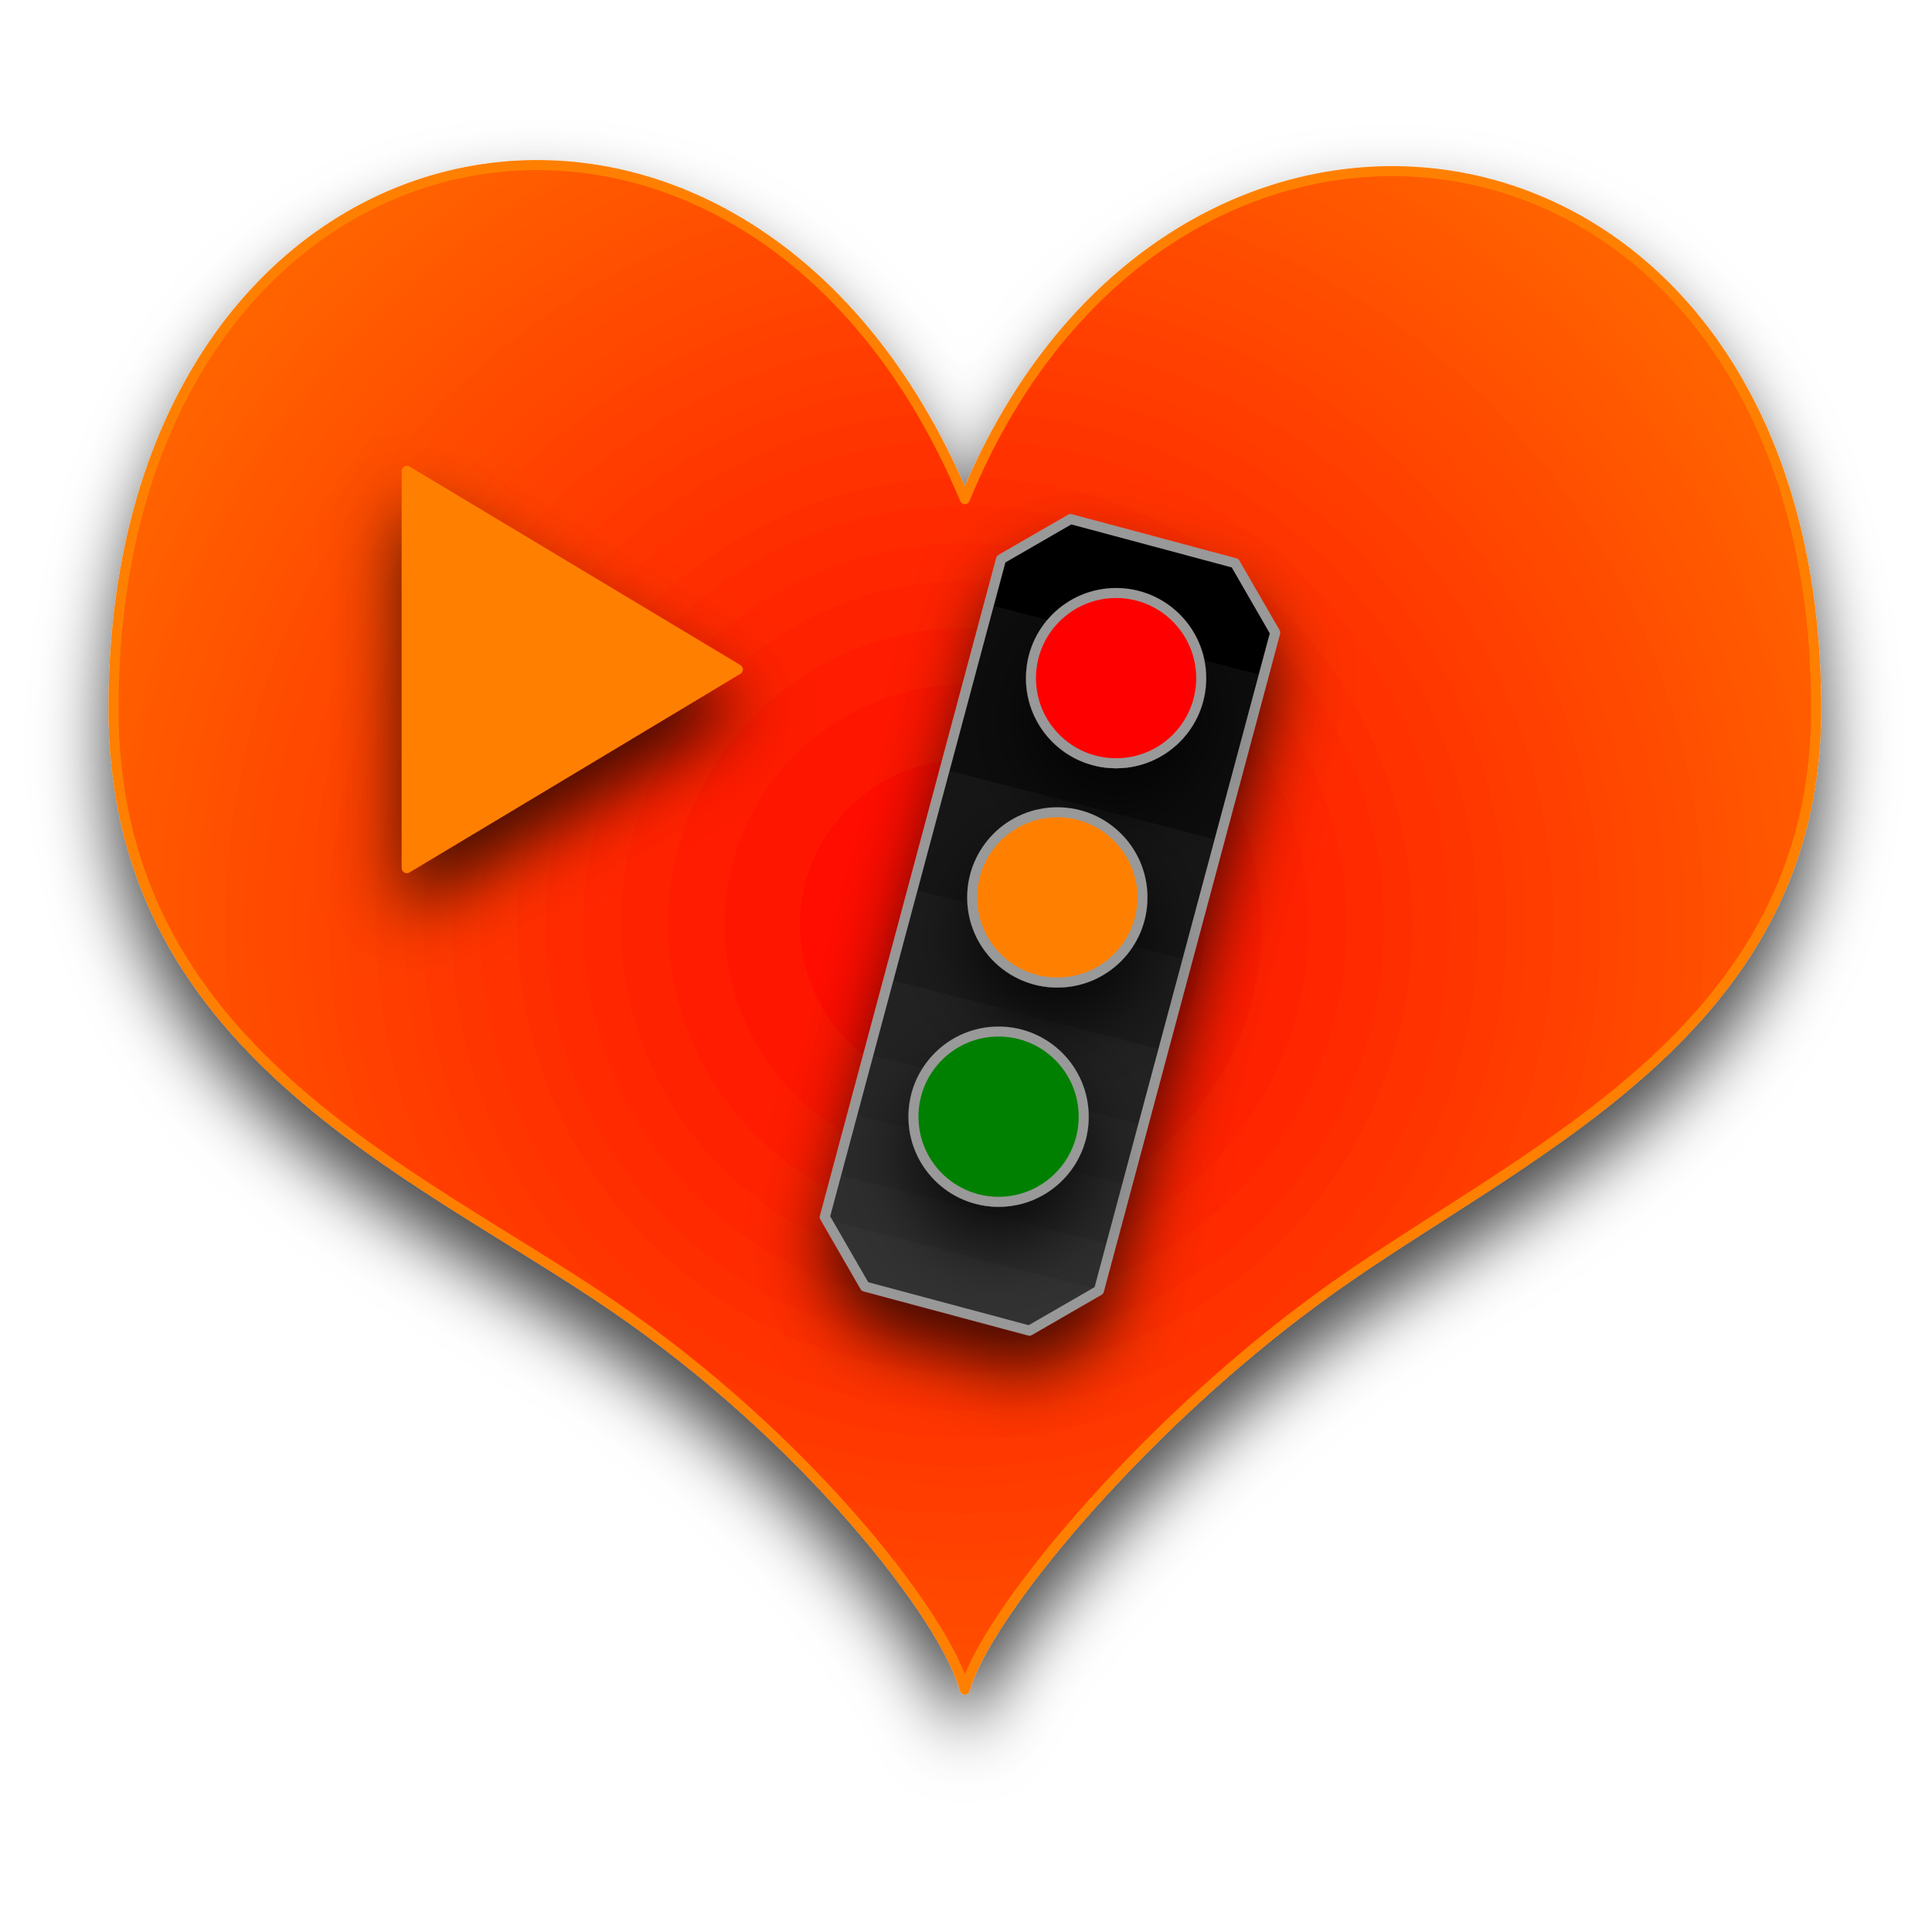
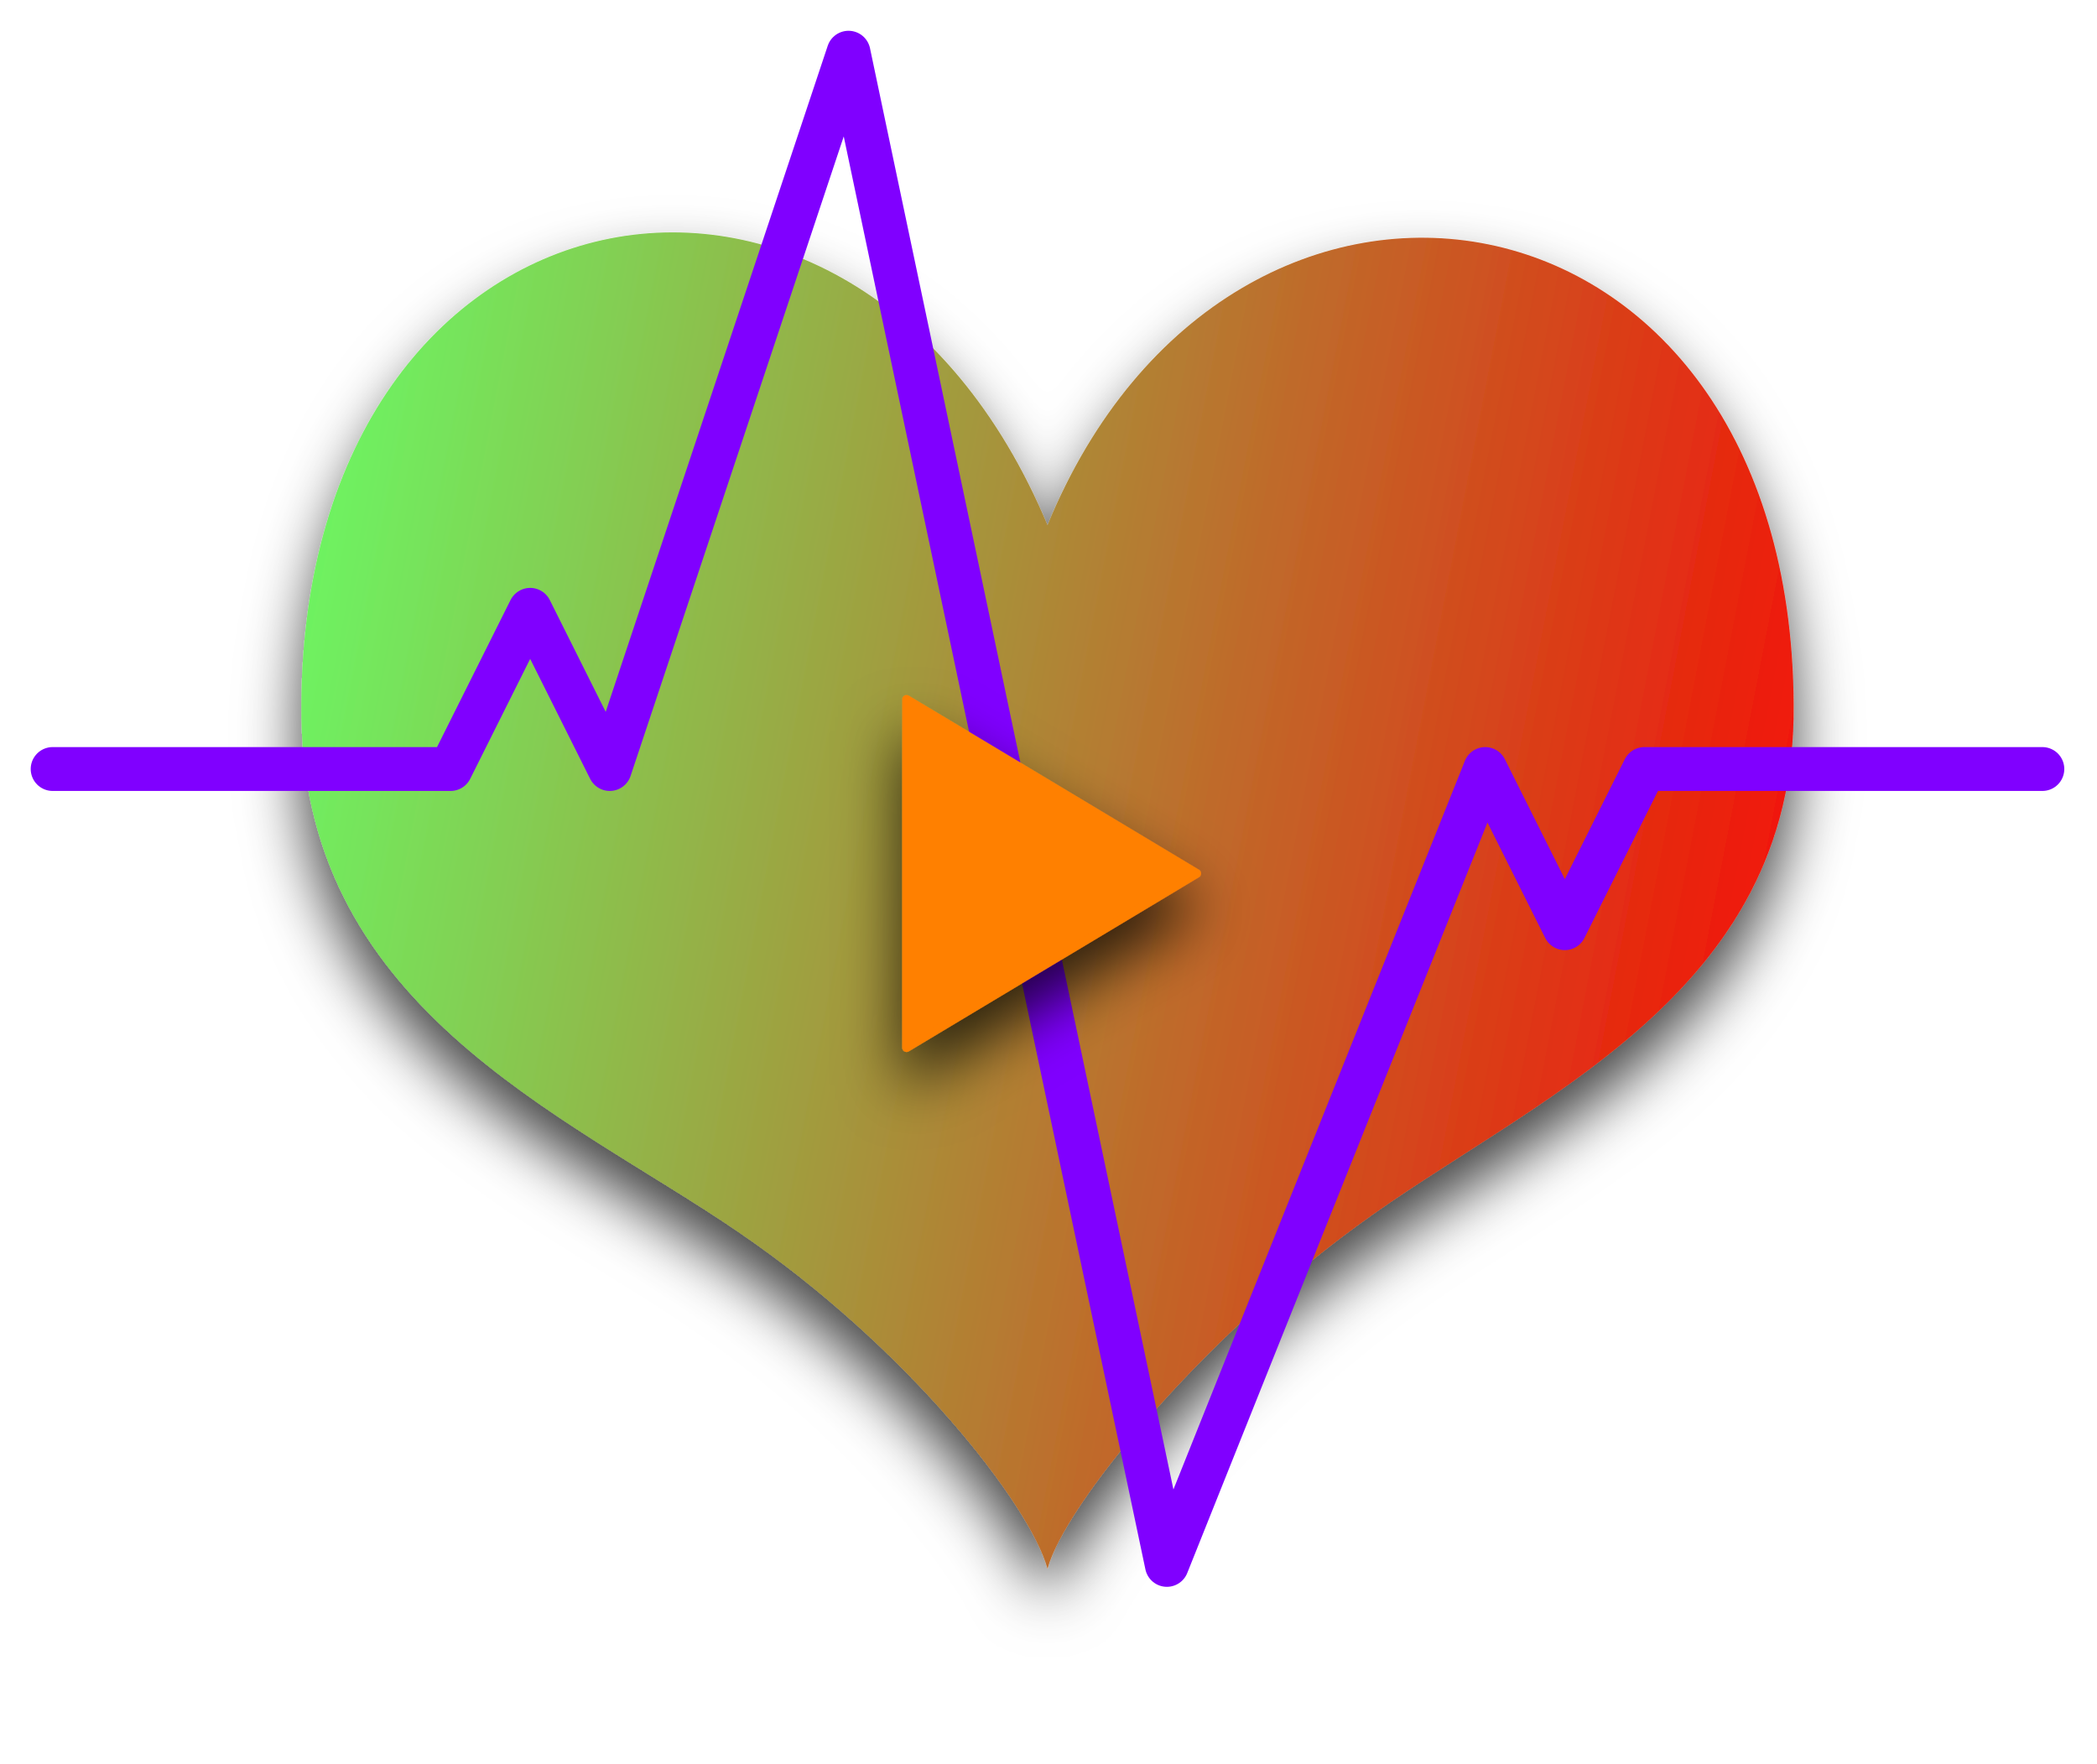
- <svg xmlns="http://www.w3.org/2000/svg" xmlns:xlink="http://www.w3.org/1999/xlink" version="1.1" viewBox="17 21 193 193" width="193pt" height="193pt">
+ <svg xmlns="http://www.w3.org/2000/svg" xmlns:xlink="http://www.w3.org/1999/xlink" version="1.1" viewBox="-6 11 239 201" width="239pt" height="201pt">
  <defs>
    <filter id="Shadow" filterUnits="userSpaceOnUse">
      <feGaussianBlur in="SourceAlpha" result="blur" stdDeviation="3.488" />
      <feOffset in="blur" result="offset" dx="0" dy="4" />
      <feFlood flood-color="black" flood-opacity=".75" result="flood" />
      <feComposite in="flood" in2="offset" operator="in" result="color" />
      <feMerge>
        <feMergeNode in="color" />
        <feMergeNode in="SourceGraphic" />
      </feMerge>
    </filter>
-     <radialGradient cx="0" cy="0" r="1" id="Gradient" gradientUnits="userSpaceOnUse">
+     <linearGradient x1="0" x2="1" id="Gradient" gradientUnits="userSpaceOnUse">
      <stop offset="0" stop-color="red" />
-       <stop offset="1" stop-color="#ff8000" />
-     </radialGradient>
-     <radialGradient id="Obj_Gradient" xlink:href="#Gradient" gradientTransform="translate(113.3858 113.3858) scale(120.2638)" />
-     <linearGradient x1="0" x2="1" id="Gradient_2" gradientUnits="userSpaceOnUse">
-       <stop offset="0" stop-color="black" />
-       <stop offset="1" stop-color="#333" />
+       <stop offset="1" stop-color="#6f6" />
    </linearGradient>
-     <linearGradient id="Obj_Gradient_2" xlink:href="#Gradient_2" gradientTransform="translate(132.161 75.05302) rotate(105) scale(79.37008)" />
+     <linearGradient id="Obj_Gradient" xlink:href="#Gradient" gradientTransform="translate(210.4035 130.4927) rotate(-170) scale(197.0287)" />
  </defs>
  <g stroke="none" stroke-opacity="1" stroke-dasharray="none" fill="none" fill-opacity="1">
    <g>
      <g filter="url(#Shadow)">
        <path d="M 113.386 70.866 C 91.296 18.048 28.678 30.173 28.346 91.296 C 28.015 125.677 58.243 137.801 78.174 151.421 C 97.441 164.542 111.393 182.48 113.386 189.789 C 115.379 182.48 130.659 163.879 148.597 150.757 C 168.197 136.307 198.757 124.681 198.425 91.296 C 198.094 29.675 134.314 19.877 113.386 70.866 Z" fill="url(#Obj_Gradient)" />
-         <path d="M 113.386 70.866 C 91.296 18.048 28.678 30.173 28.346 91.296 C 28.015 125.677 58.243 137.801 78.174 151.421 C 97.441 164.542 111.393 182.48 113.386 189.789 C 115.379 182.48 130.659 163.879 148.597 150.757 C 168.197 136.307 198.757 124.681 198.425 91.296 C 198.094 29.675 134.314 19.877 113.386 70.866 Z" stroke="#ff8000" stroke-linecap="round" stroke-linejoin="round" stroke-width="1" />
      </g>
+     </g>
+     <g>
+       <path d="M 0 98.646 L 45.354 98.646 L 54.425 80.504 L 63.496 98.646 L 90.709 17.008 L 126.992 189.354 L 163.276 98.646 L 172.346 116.787 L 181.417 98.646 L 226.772 98.646" stroke="#8000ff" stroke-linecap="round" stroke-linejoin="round" stroke-width="5" />
      <g filter="url(#Shadow)">
-         <path d="M 57.638 68.031 L 90.709 87.874 L 57.638 107.717 Z" fill="#ff8000" />
-         <path d="M 57.638 68.031 L 90.709 87.874 L 57.638 107.717 Z" stroke="#ff8000" stroke-linecap="round" stroke-linejoin="round" stroke-width="1" />
-       </g>
-       <g filter="url(#Shadow)">
-         <path d="M 117.003 76.861 L 123.947 72.852 L 140.375 77.254 L 144.384 84.197 L 126.776 149.911 L 119.833 153.92 L 103.404 149.518 L 99.396 142.574 Z" fill="url(#Obj_Gradient_2)" />
-         <path d="M 117.003 76.861 L 123.947 72.852 L 140.375 77.254 L 144.384 84.197 L 126.776 149.911 L 119.833 153.92 L 103.404 149.518 L 99.396 142.574 Z" stroke="#999" stroke-linecap="round" stroke-linejoin="round" stroke-width="1" />
-       </g>
-       <g filter="url(#Shadow)">
-         <circle cx="128.493" cy="88.743" r="8.504" fill="red" />
-         <circle cx="128.493" cy="88.743" r="8.504" stroke="#999" stroke-linecap="round" stroke-linejoin="round" stroke-width="1" />
-       </g>
-       <g filter="url(#Shadow)">
-         <circle cx="122.623" cy="110.648" r="8.504" fill="#ff8000" />
-         <circle cx="122.623" cy="110.648" r="8.504" stroke="#999" stroke-linecap="round" stroke-linejoin="round" stroke-width="1" />
-       </g>
-       <g filter="url(#Shadow)">
-         <circle cx="116.754" cy="132.552" r="8.504" fill="green" />
-         <circle cx="116.754" cy="132.552" r="8.504" stroke="#999" stroke-linecap="round" stroke-linejoin="round" stroke-width="1" />
+         <path d="M 97.323 90.709 L 130.394 110.551 L 97.323 130.394 Z" fill="#ff8000" />
+         <path d="M 97.323 90.709 L 130.394 110.551 L 97.323 130.394 Z" stroke="#ff8000" stroke-linecap="round" stroke-linejoin="round" stroke-width="1" />
      </g>
    </g>
  </g>
</svg>
